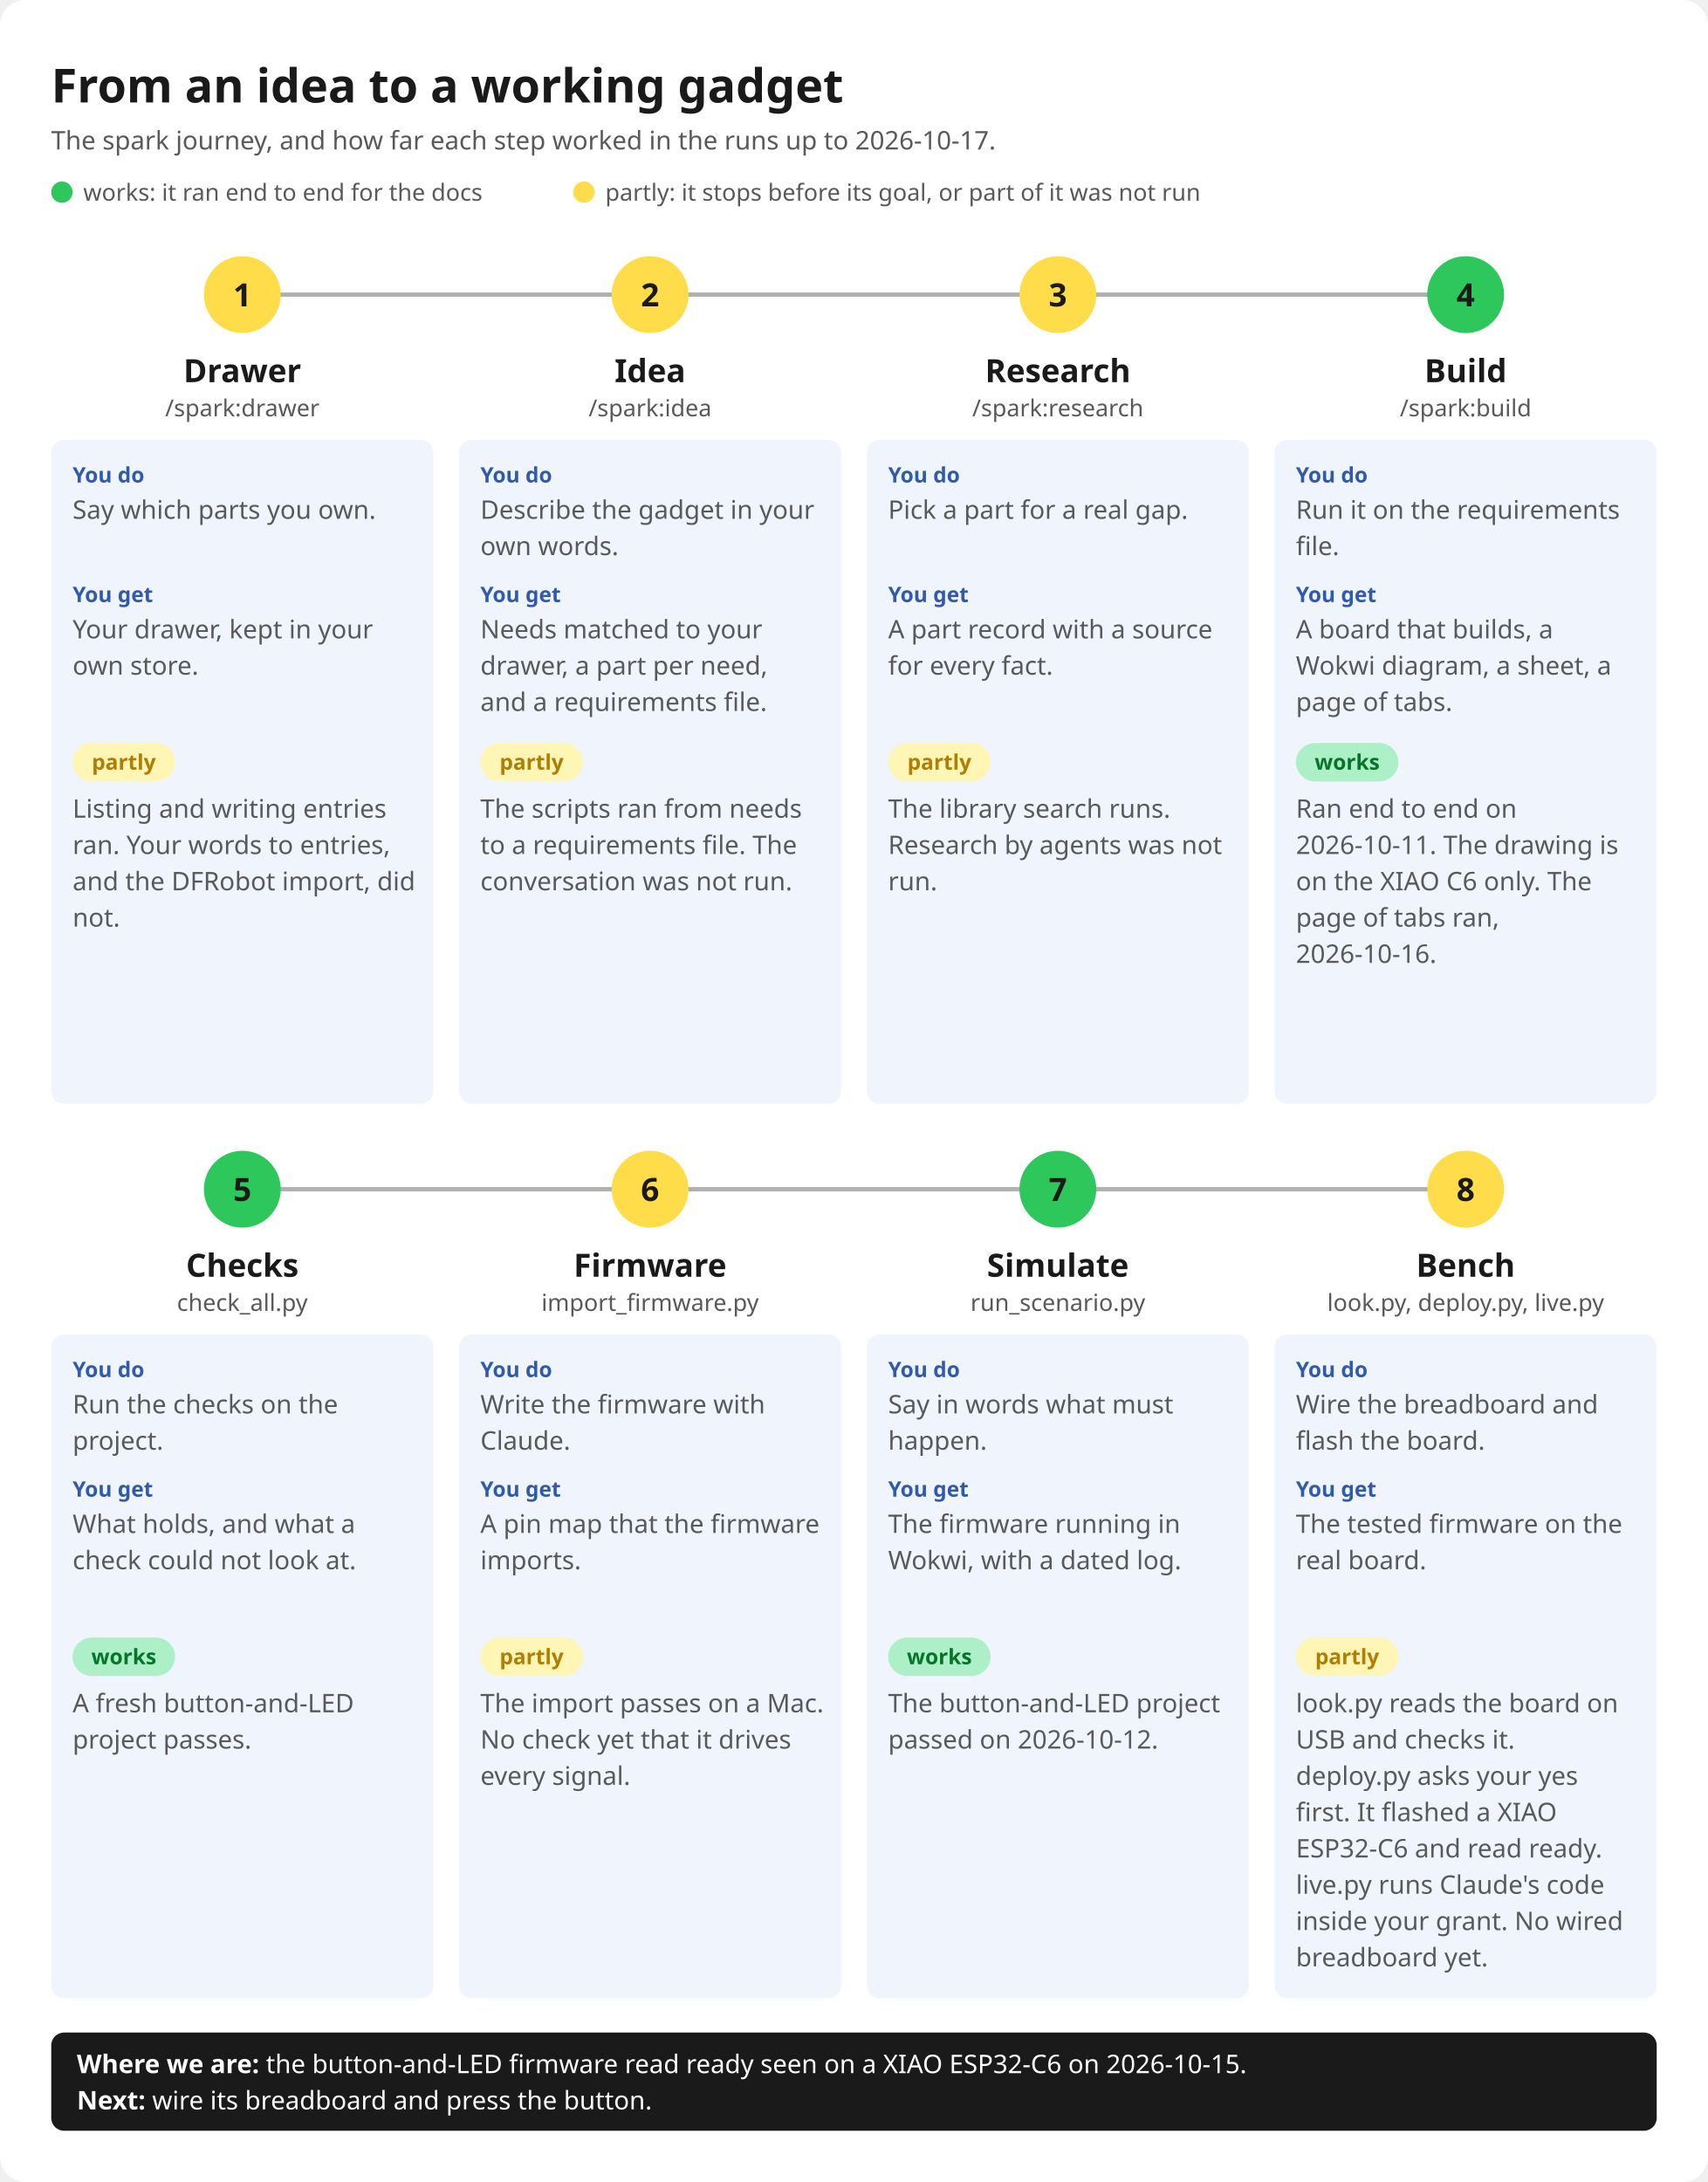
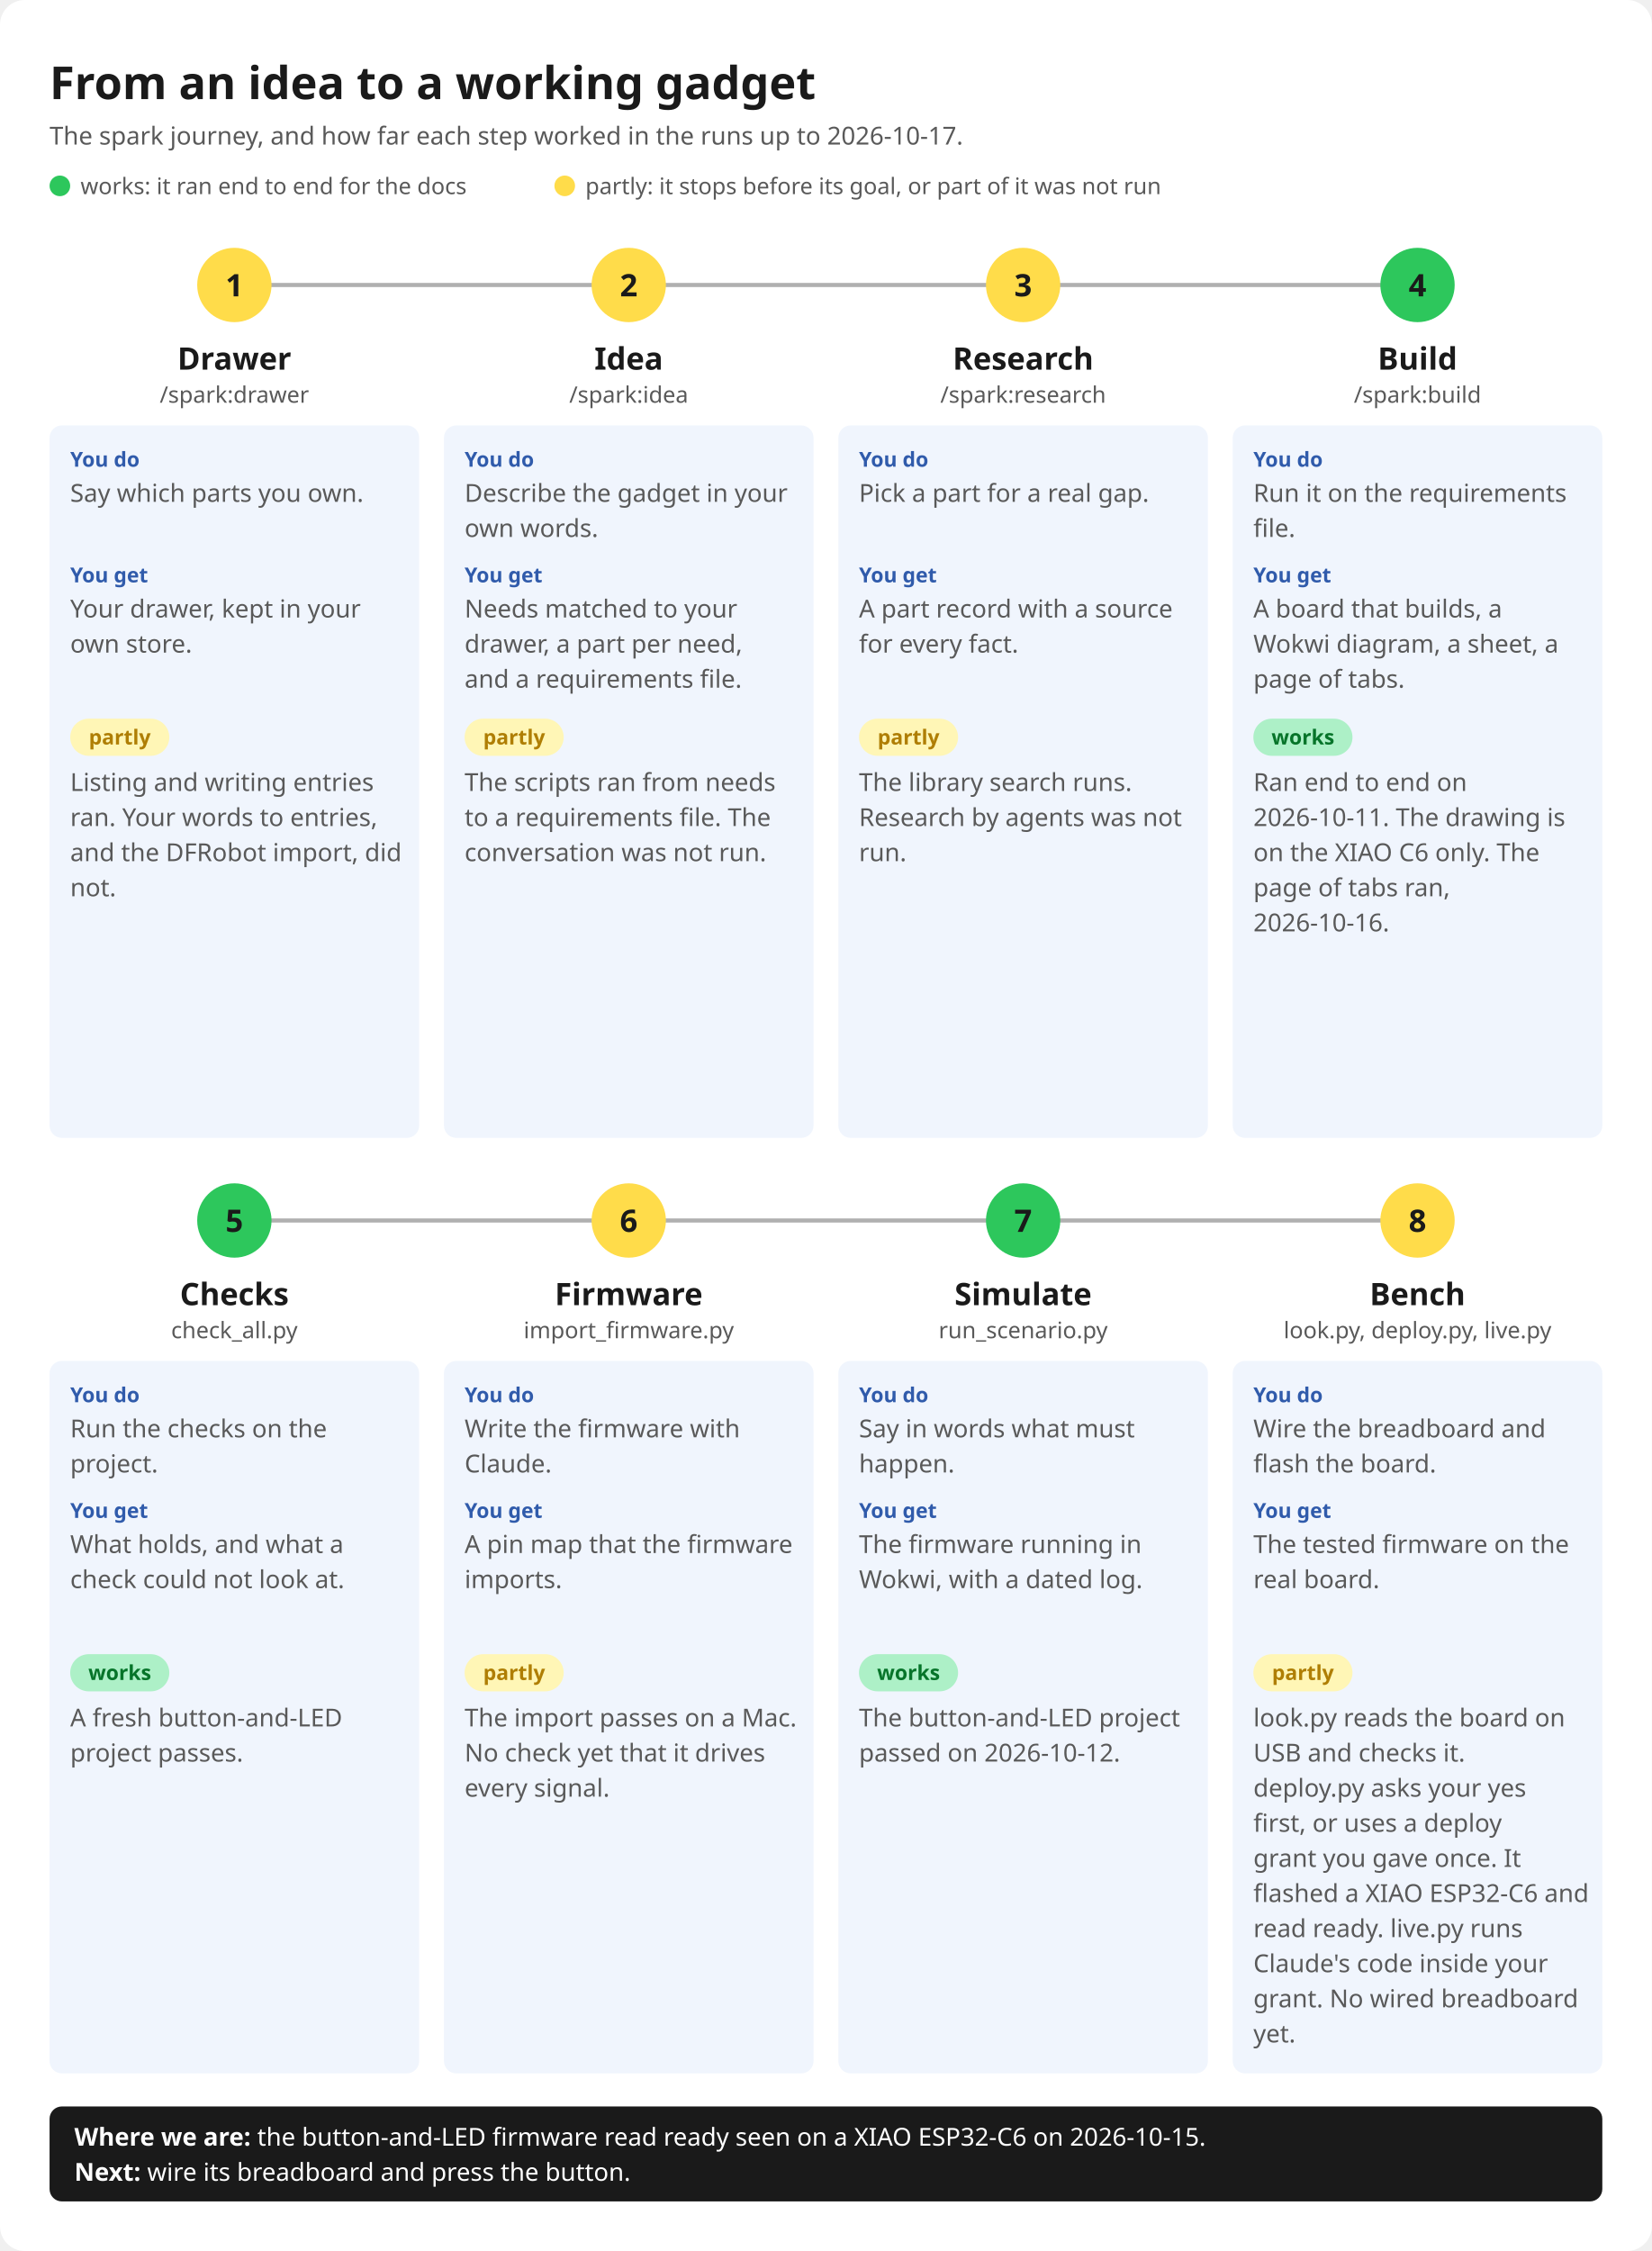
- <svg xmlns="http://www.w3.org/2000/svg" viewBox="0 0 1600 2044" width="1600" height="2044" font-family="'Noto Sans', 'Helvetica Neue', Helvetica, Arial, sans-serif">
-   <rect width="1600" height="2044" rx="24" fill="#ffffff" />
+ <svg xmlns="http://www.w3.org/2000/svg" viewBox="0 0 1600 2180" width="1600" height="2180" font-family="'Noto Sans', 'Helvetica Neue', Helvetica, Arial, sans-serif">
+   <rect width="1600" height="2180" rx="24" fill="#ffffff" />
  <text x="48" y="96" font-size="44" font-weight="bold" fill="#1a1a1a" text-anchor="start">From an idea to a working gadget</text>
  <text x="48" y="140" font-size="24" font-weight="normal" fill="#595959" text-anchor="start">The spark journey, and how far each step worked in the runs up to 2026-10-17.</text>
  <circle cx="58" cy="180" r="10" fill="#2dc75c" />
  <text x="78" y="188" font-size="22" font-weight="normal" fill="#595959" text-anchor="start">works: it ran end to end for the docs</text>
  <circle cx="547" cy="180" r="10" fill="#ffdc4a" />
  <text x="567" y="188" font-size="22" font-weight="normal" fill="#595959" text-anchor="start">partly: it stops before its goal, or part of it was not run</text>
  <line x1="227" y1="276" x2="1373" y2="276" stroke="#b0b0b0" stroke-width="4" />
  <circle cx="227" cy="276" r="36" fill="#ffdc4a" />
  <text x="227" y="287" font-size="30" font-weight="bold" fill="#1a1a1a" text-anchor="middle">1</text>
  <text x="227" y="358" font-size="30" font-weight="bold" fill="#1a1a1a" text-anchor="middle">Drawer</text>
  <text x="227" y="390" font-size="22" font-weight="normal" fill="#595959" text-anchor="middle">/spark:drawer</text>
-   <rect x="48" y="412" width="358" height="622" rx="12" fill="#f0f5fd" />
+   <rect x="48" y="412" width="358" height="690" rx="12" fill="#f0f5fd" />
  <text x="68" y="452" font-size="20" font-weight="bold" fill="#305bab" text-anchor="start">You do</text>
  <text x="68" y="486" font-size="24" font-weight="normal" fill="#595959" text-anchor="start">Say which parts you own.</text>
  <text x="68" y="564" font-size="20" font-weight="bold" fill="#305bab" text-anchor="start">You get</text>
  <text x="68" y="598" font-size="24" font-weight="normal" fill="#595959" text-anchor="start">Your drawer, kept in your</text>
  <text x="68" y="632" font-size="24" font-weight="normal" fill="#595959" text-anchor="start">own store.</text>
  <rect x="68" y="696" width="96" height="36" rx="18" fill="#fff6b6" />
  <text x="116" y="721" font-size="20" font-weight="bold" fill="#af7e04" text-anchor="middle">partly</text>
  <text x="68" y="766" font-size="24" font-weight="normal" fill="#595959" text-anchor="start">Listing and writing entries</text>
  <text x="68" y="800" font-size="24" font-weight="normal" fill="#595959" text-anchor="start">ran. Your words to entries,</text>
  <text x="68" y="834" font-size="24" font-weight="normal" fill="#595959" text-anchor="start">and the DFRobot import, did</text>
  <text x="68" y="868" font-size="24" font-weight="normal" fill="#595959" text-anchor="start">not.</text>
  <circle cx="609" cy="276" r="36" fill="#ffdc4a" />
  <text x="609" y="287" font-size="30" font-weight="bold" fill="#1a1a1a" text-anchor="middle">2</text>
  <text x="609" y="358" font-size="30" font-weight="bold" fill="#1a1a1a" text-anchor="middle">Idea</text>
  <text x="609" y="390" font-size="22" font-weight="normal" fill="#595959" text-anchor="middle">/spark:idea</text>
-   <rect x="430" y="412" width="358" height="622" rx="12" fill="#f0f5fd" />
+   <rect x="430" y="412" width="358" height="690" rx="12" fill="#f0f5fd" />
  <text x="450" y="452" font-size="20" font-weight="bold" fill="#305bab" text-anchor="start">You do</text>
  <text x="450" y="486" font-size="24" font-weight="normal" fill="#595959" text-anchor="start">Describe the gadget in your</text>
  <text x="450" y="520" font-size="24" font-weight="normal" fill="#595959" text-anchor="start">own words.</text>
  <text x="450" y="564" font-size="20" font-weight="bold" fill="#305bab" text-anchor="start">You get</text>
  <text x="450" y="598" font-size="24" font-weight="normal" fill="#595959" text-anchor="start">Needs matched to your</text>
  <text x="450" y="632" font-size="24" font-weight="normal" fill="#595959" text-anchor="start">drawer, a part per need,</text>
  <text x="450" y="666" font-size="24" font-weight="normal" fill="#595959" text-anchor="start">and a requirements file.</text>
  <rect x="450" y="696" width="96" height="36" rx="18" fill="#fff6b6" />
  <text x="498" y="721" font-size="20" font-weight="bold" fill="#af7e04" text-anchor="middle">partly</text>
  <text x="450" y="766" font-size="24" font-weight="normal" fill="#595959" text-anchor="start">The scripts ran from needs</text>
  <text x="450" y="800" font-size="24" font-weight="normal" fill="#595959" text-anchor="start">to a requirements file. The</text>
  <text x="450" y="834" font-size="24" font-weight="normal" fill="#595959" text-anchor="start">conversation was not run.</text>
  <circle cx="991" cy="276" r="36" fill="#ffdc4a" />
  <text x="991" y="287" font-size="30" font-weight="bold" fill="#1a1a1a" text-anchor="middle">3</text>
  <text x="991" y="358" font-size="30" font-weight="bold" fill="#1a1a1a" text-anchor="middle">Research</text>
  <text x="991" y="390" font-size="22" font-weight="normal" fill="#595959" text-anchor="middle">/spark:research</text>
-   <rect x="812" y="412" width="358" height="622" rx="12" fill="#f0f5fd" />
+   <rect x="812" y="412" width="358" height="690" rx="12" fill="#f0f5fd" />
  <text x="832" y="452" font-size="20" font-weight="bold" fill="#305bab" text-anchor="start">You do</text>
  <text x="832" y="486" font-size="24" font-weight="normal" fill="#595959" text-anchor="start">Pick a part for a real gap.</text>
  <text x="832" y="564" font-size="20" font-weight="bold" fill="#305bab" text-anchor="start">You get</text>
  <text x="832" y="598" font-size="24" font-weight="normal" fill="#595959" text-anchor="start">A part record with a source</text>
  <text x="832" y="632" font-size="24" font-weight="normal" fill="#595959" text-anchor="start">for every fact.</text>
  <rect x="832" y="696" width="96" height="36" rx="18" fill="#fff6b6" />
  <text x="880" y="721" font-size="20" font-weight="bold" fill="#af7e04" text-anchor="middle">partly</text>
  <text x="832" y="766" font-size="24" font-weight="normal" fill="#595959" text-anchor="start">The library search runs.</text>
  <text x="832" y="800" font-size="24" font-weight="normal" fill="#595959" text-anchor="start">Research by agents was not</text>
  <text x="832" y="834" font-size="24" font-weight="normal" fill="#595959" text-anchor="start">run.</text>
  <circle cx="1373" cy="276" r="36" fill="#2dc75c" />
  <text x="1373" y="287" font-size="30" font-weight="bold" fill="#1a1a1a" text-anchor="middle">4</text>
  <text x="1373" y="358" font-size="30" font-weight="bold" fill="#1a1a1a" text-anchor="middle">Build</text>
  <text x="1373" y="390" font-size="22" font-weight="normal" fill="#595959" text-anchor="middle">/spark:build</text>
-   <rect x="1194" y="412" width="358" height="622" rx="12" fill="#f0f5fd" />
+   <rect x="1194" y="412" width="358" height="690" rx="12" fill="#f0f5fd" />
  <text x="1214" y="452" font-size="20" font-weight="bold" fill="#305bab" text-anchor="start">You do</text>
  <text x="1214" y="486" font-size="24" font-weight="normal" fill="#595959" text-anchor="start">Run it on the requirements</text>
  <text x="1214" y="520" font-size="24" font-weight="normal" fill="#595959" text-anchor="start">file.</text>
  <text x="1214" y="564" font-size="20" font-weight="bold" fill="#305bab" text-anchor="start">You get</text>
  <text x="1214" y="598" font-size="24" font-weight="normal" fill="#595959" text-anchor="start">A board that builds, a</text>
  <text x="1214" y="632" font-size="24" font-weight="normal" fill="#595959" text-anchor="start">Wokwi diagram, a sheet, a</text>
  <text x="1214" y="666" font-size="24" font-weight="normal" fill="#595959" text-anchor="start">page of tabs.</text>
  <rect x="1214" y="696" width="96" height="36" rx="18" fill="#adf0c7" />
  <text x="1262" y="721" font-size="20" font-weight="bold" fill="#067429" text-anchor="middle">works</text>
  <text x="1214" y="766" font-size="24" font-weight="normal" fill="#595959" text-anchor="start">Ran end to end on</text>
  <text x="1214" y="800" font-size="24" font-weight="normal" fill="#595959" text-anchor="start">2026-10-11. The drawing is</text>
  <text x="1214" y="834" font-size="24" font-weight="normal" fill="#595959" text-anchor="start">on the XIAO C6 only. The</text>
  <text x="1214" y="868" font-size="24" font-weight="normal" fill="#595959" text-anchor="start">page of tabs ran,</text>
  <text x="1214" y="902" font-size="24" font-weight="normal" fill="#595959" text-anchor="start">2026-10-16.</text>
-   <line x1="227" y1="1114" x2="1373" y2="1114" stroke="#b0b0b0" stroke-width="4" />
-   <circle cx="227" cy="1114" r="36" fill="#2dc75c" />
-   <text x="227" y="1125" font-size="30" font-weight="bold" fill="#1a1a1a" text-anchor="middle">5</text>
-   <text x="227" y="1196" font-size="30" font-weight="bold" fill="#1a1a1a" text-anchor="middle">Checks</text>
-   <text x="227" y="1228" font-size="22" font-weight="normal" fill="#595959" text-anchor="middle">check_all.py</text>
-   <rect x="48" y="1250" width="358" height="622" rx="12" fill="#f0f5fd" />
-   <text x="68" y="1290" font-size="20" font-weight="bold" fill="#305bab" text-anchor="start">You do</text>
-   <text x="68" y="1324" font-size="24" font-weight="normal" fill="#595959" text-anchor="start">Run the checks on the</text>
-   <text x="68" y="1358" font-size="24" font-weight="normal" fill="#595959" text-anchor="start">project.</text>
-   <text x="68" y="1402" font-size="20" font-weight="bold" fill="#305bab" text-anchor="start">You get</text>
-   <text x="68" y="1436" font-size="24" font-weight="normal" fill="#595959" text-anchor="start">What holds, and what a</text>
-   <text x="68" y="1470" font-size="24" font-weight="normal" fill="#595959" text-anchor="start">check could not look at.</text>
-   <rect x="68" y="1534" width="96" height="36" rx="18" fill="#adf0c7" />
-   <text x="116" y="1559" font-size="20" font-weight="bold" fill="#067429" text-anchor="middle">works</text>
-   <text x="68" y="1604" font-size="24" font-weight="normal" fill="#595959" text-anchor="start">A fresh button-and-LED</text>
-   <text x="68" y="1638" font-size="24" font-weight="normal" fill="#595959" text-anchor="start">project passes.</text>
-   <circle cx="609" cy="1114" r="36" fill="#ffdc4a" />
-   <text x="609" y="1125" font-size="30" font-weight="bold" fill="#1a1a1a" text-anchor="middle">6</text>
-   <text x="609" y="1196" font-size="30" font-weight="bold" fill="#1a1a1a" text-anchor="middle">Firmware</text>
-   <text x="609" y="1228" font-size="22" font-weight="normal" fill="#595959" text-anchor="middle">import_firmware.py</text>
-   <rect x="430" y="1250" width="358" height="622" rx="12" fill="#f0f5fd" />
-   <text x="450" y="1290" font-size="20" font-weight="bold" fill="#305bab" text-anchor="start">You do</text>
-   <text x="450" y="1324" font-size="24" font-weight="normal" fill="#595959" text-anchor="start">Write the firmware with</text>
-   <text x="450" y="1358" font-size="24" font-weight="normal" fill="#595959" text-anchor="start">Claude.</text>
-   <text x="450" y="1402" font-size="20" font-weight="bold" fill="#305bab" text-anchor="start">You get</text>
-   <text x="450" y="1436" font-size="24" font-weight="normal" fill="#595959" text-anchor="start">A pin map that the firmware</text>
-   <text x="450" y="1470" font-size="24" font-weight="normal" fill="#595959" text-anchor="start">imports.</text>
-   <rect x="450" y="1534" width="96" height="36" rx="18" fill="#fff6b6" />
-   <text x="498" y="1559" font-size="20" font-weight="bold" fill="#af7e04" text-anchor="middle">partly</text>
-   <text x="450" y="1604" font-size="24" font-weight="normal" fill="#595959" text-anchor="start">The import passes on a Mac.</text>
-   <text x="450" y="1638" font-size="24" font-weight="normal" fill="#595959" text-anchor="start">No check yet that it drives</text>
-   <text x="450" y="1672" font-size="24" font-weight="normal" fill="#595959" text-anchor="start">every signal.</text>
-   <circle cx="991" cy="1114" r="36" fill="#2dc75c" />
-   <text x="991" y="1125" font-size="30" font-weight="bold" fill="#1a1a1a" text-anchor="middle">7</text>
-   <text x="991" y="1196" font-size="30" font-weight="bold" fill="#1a1a1a" text-anchor="middle">Simulate</text>
-   <text x="991" y="1228" font-size="22" font-weight="normal" fill="#595959" text-anchor="middle">run_scenario.py</text>
-   <rect x="812" y="1250" width="358" height="622" rx="12" fill="#f0f5fd" />
-   <text x="832" y="1290" font-size="20" font-weight="bold" fill="#305bab" text-anchor="start">You do</text>
-   <text x="832" y="1324" font-size="24" font-weight="normal" fill="#595959" text-anchor="start">Say in words what must</text>
-   <text x="832" y="1358" font-size="24" font-weight="normal" fill="#595959" text-anchor="start">happen.</text>
-   <text x="832" y="1402" font-size="20" font-weight="bold" fill="#305bab" text-anchor="start">You get</text>
-   <text x="832" y="1436" font-size="24" font-weight="normal" fill="#595959" text-anchor="start">The firmware running in</text>
-   <text x="832" y="1470" font-size="24" font-weight="normal" fill="#595959" text-anchor="start">Wokwi, with a dated log.</text>
-   <rect x="832" y="1534" width="96" height="36" rx="18" fill="#adf0c7" />
-   <text x="880" y="1559" font-size="20" font-weight="bold" fill="#067429" text-anchor="middle">works</text>
-   <text x="832" y="1604" font-size="24" font-weight="normal" fill="#595959" text-anchor="start">The button-and-LED project</text>
-   <text x="832" y="1638" font-size="24" font-weight="normal" fill="#595959" text-anchor="start">passed on 2026-10-12.</text>
-   <circle cx="1373" cy="1114" r="36" fill="#ffdc4a" />
-   <text x="1373" y="1125" font-size="30" font-weight="bold" fill="#1a1a1a" text-anchor="middle">8</text>
-   <text x="1373" y="1196" font-size="30" font-weight="bold" fill="#1a1a1a" text-anchor="middle">Bench</text>
-   <text x="1373" y="1228" font-size="22" font-weight="normal" fill="#595959" text-anchor="middle">look.py, deploy.py, live.py</text>
-   <rect x="1194" y="1250" width="358" height="622" rx="12" fill="#f0f5fd" />
-   <text x="1214" y="1290" font-size="20" font-weight="bold" fill="#305bab" text-anchor="start">You do</text>
-   <text x="1214" y="1324" font-size="24" font-weight="normal" fill="#595959" text-anchor="start">Wire the breadboard and</text>
-   <text x="1214" y="1358" font-size="24" font-weight="normal" fill="#595959" text-anchor="start">flash the board.</text>
-   <text x="1214" y="1402" font-size="20" font-weight="bold" fill="#305bab" text-anchor="start">You get</text>
-   <text x="1214" y="1436" font-size="24" font-weight="normal" fill="#595959" text-anchor="start">The tested firmware on the</text>
-   <text x="1214" y="1470" font-size="24" font-weight="normal" fill="#595959" text-anchor="start">real board.</text>
-   <rect x="1214" y="1534" width="96" height="36" rx="18" fill="#fff6b6" />
-   <text x="1262" y="1559" font-size="20" font-weight="bold" fill="#af7e04" text-anchor="middle">partly</text>
-   <text x="1214" y="1604" font-size="24" font-weight="normal" fill="#595959" text-anchor="start">look.py reads the board on</text>
-   <text x="1214" y="1638" font-size="24" font-weight="normal" fill="#595959" text-anchor="start">USB and checks it.</text>
-   <text x="1214" y="1672" font-size="24" font-weight="normal" fill="#595959" text-anchor="start">deploy.py asks your yes</text>
-   <text x="1214" y="1706" font-size="24" font-weight="normal" fill="#595959" text-anchor="start">first. It flashed a XIAO</text>
-   <text x="1214" y="1740" font-size="24" font-weight="normal" fill="#595959" text-anchor="start">ESP32-C6 and read ready.</text>
-   <text x="1214" y="1774" font-size="24" font-weight="normal" fill="#595959" text-anchor="start">live.py runs Claude's code</text>
-   <text x="1214" y="1808" font-size="24" font-weight="normal" fill="#595959" text-anchor="start">inside your grant. No wired</text>
-   <text x="1214" y="1842" font-size="24" font-weight="normal" fill="#595959" text-anchor="start">breadboard yet.</text>
-   <rect x="48" y="1904" width="1504" height="92" rx="12" fill="#1a1a1a" />
-   <text x="72" y="1942" font-size="24" fill="#ffffff">
+   <line x1="227" y1="1182" x2="1373" y2="1182" stroke="#b0b0b0" stroke-width="4" />
+   <circle cx="227" cy="1182" r="36" fill="#2dc75c" />
+   <text x="227" y="1193" font-size="30" font-weight="bold" fill="#1a1a1a" text-anchor="middle">5</text>
+   <text x="227" y="1264" font-size="30" font-weight="bold" fill="#1a1a1a" text-anchor="middle">Checks</text>
+   <text x="227" y="1296" font-size="22" font-weight="normal" fill="#595959" text-anchor="middle">check_all.py</text>
+   <rect x="48" y="1318" width="358" height="690" rx="12" fill="#f0f5fd" />
+   <text x="68" y="1358" font-size="20" font-weight="bold" fill="#305bab" text-anchor="start">You do</text>
+   <text x="68" y="1392" font-size="24" font-weight="normal" fill="#595959" text-anchor="start">Run the checks on the</text>
+   <text x="68" y="1426" font-size="24" font-weight="normal" fill="#595959" text-anchor="start">project.</text>
+   <text x="68" y="1470" font-size="20" font-weight="bold" fill="#305bab" text-anchor="start">You get</text>
+   <text x="68" y="1504" font-size="24" font-weight="normal" fill="#595959" text-anchor="start">What holds, and what a</text>
+   <text x="68" y="1538" font-size="24" font-weight="normal" fill="#595959" text-anchor="start">check could not look at.</text>
+   <rect x="68" y="1602" width="96" height="36" rx="18" fill="#adf0c7" />
+   <text x="116" y="1627" font-size="20" font-weight="bold" fill="#067429" text-anchor="middle">works</text>
+   <text x="68" y="1672" font-size="24" font-weight="normal" fill="#595959" text-anchor="start">A fresh button-and-LED</text>
+   <text x="68" y="1706" font-size="24" font-weight="normal" fill="#595959" text-anchor="start">project passes.</text>
+   <circle cx="609" cy="1182" r="36" fill="#ffdc4a" />
+   <text x="609" y="1193" font-size="30" font-weight="bold" fill="#1a1a1a" text-anchor="middle">6</text>
+   <text x="609" y="1264" font-size="30" font-weight="bold" fill="#1a1a1a" text-anchor="middle">Firmware</text>
+   <text x="609" y="1296" font-size="22" font-weight="normal" fill="#595959" text-anchor="middle">import_firmware.py</text>
+   <rect x="430" y="1318" width="358" height="690" rx="12" fill="#f0f5fd" />
+   <text x="450" y="1358" font-size="20" font-weight="bold" fill="#305bab" text-anchor="start">You do</text>
+   <text x="450" y="1392" font-size="24" font-weight="normal" fill="#595959" text-anchor="start">Write the firmware with</text>
+   <text x="450" y="1426" font-size="24" font-weight="normal" fill="#595959" text-anchor="start">Claude.</text>
+   <text x="450" y="1470" font-size="20" font-weight="bold" fill="#305bab" text-anchor="start">You get</text>
+   <text x="450" y="1504" font-size="24" font-weight="normal" fill="#595959" text-anchor="start">A pin map that the firmware</text>
+   <text x="450" y="1538" font-size="24" font-weight="normal" fill="#595959" text-anchor="start">imports.</text>
+   <rect x="450" y="1602" width="96" height="36" rx="18" fill="#fff6b6" />
+   <text x="498" y="1627" font-size="20" font-weight="bold" fill="#af7e04" text-anchor="middle">partly</text>
+   <text x="450" y="1672" font-size="24" font-weight="normal" fill="#595959" text-anchor="start">The import passes on a Mac.</text>
+   <text x="450" y="1706" font-size="24" font-weight="normal" fill="#595959" text-anchor="start">No check yet that it drives</text>
+   <text x="450" y="1740" font-size="24" font-weight="normal" fill="#595959" text-anchor="start">every signal.</text>
+   <circle cx="991" cy="1182" r="36" fill="#2dc75c" />
+   <text x="991" y="1193" font-size="30" font-weight="bold" fill="#1a1a1a" text-anchor="middle">7</text>
+   <text x="991" y="1264" font-size="30" font-weight="bold" fill="#1a1a1a" text-anchor="middle">Simulate</text>
+   <text x="991" y="1296" font-size="22" font-weight="normal" fill="#595959" text-anchor="middle">run_scenario.py</text>
+   <rect x="812" y="1318" width="358" height="690" rx="12" fill="#f0f5fd" />
+   <text x="832" y="1358" font-size="20" font-weight="bold" fill="#305bab" text-anchor="start">You do</text>
+   <text x="832" y="1392" font-size="24" font-weight="normal" fill="#595959" text-anchor="start">Say in words what must</text>
+   <text x="832" y="1426" font-size="24" font-weight="normal" fill="#595959" text-anchor="start">happen.</text>
+   <text x="832" y="1470" font-size="20" font-weight="bold" fill="#305bab" text-anchor="start">You get</text>
+   <text x="832" y="1504" font-size="24" font-weight="normal" fill="#595959" text-anchor="start">The firmware running in</text>
+   <text x="832" y="1538" font-size="24" font-weight="normal" fill="#595959" text-anchor="start">Wokwi, with a dated log.</text>
+   <rect x="832" y="1602" width="96" height="36" rx="18" fill="#adf0c7" />
+   <text x="880" y="1627" font-size="20" font-weight="bold" fill="#067429" text-anchor="middle">works</text>
+   <text x="832" y="1672" font-size="24" font-weight="normal" fill="#595959" text-anchor="start">The button-and-LED project</text>
+   <text x="832" y="1706" font-size="24" font-weight="normal" fill="#595959" text-anchor="start">passed on 2026-10-12.</text>
+   <circle cx="1373" cy="1182" r="36" fill="#ffdc4a" />
+   <text x="1373" y="1193" font-size="30" font-weight="bold" fill="#1a1a1a" text-anchor="middle">8</text>
+   <text x="1373" y="1264" font-size="30" font-weight="bold" fill="#1a1a1a" text-anchor="middle">Bench</text>
+   <text x="1373" y="1296" font-size="22" font-weight="normal" fill="#595959" text-anchor="middle">look.py, deploy.py, live.py</text>
+   <rect x="1194" y="1318" width="358" height="690" rx="12" fill="#f0f5fd" />
+   <text x="1214" y="1358" font-size="20" font-weight="bold" fill="#305bab" text-anchor="start">You do</text>
+   <text x="1214" y="1392" font-size="24" font-weight="normal" fill="#595959" text-anchor="start">Wire the breadboard and</text>
+   <text x="1214" y="1426" font-size="24" font-weight="normal" fill="#595959" text-anchor="start">flash the board.</text>
+   <text x="1214" y="1470" font-size="20" font-weight="bold" fill="#305bab" text-anchor="start">You get</text>
+   <text x="1214" y="1504" font-size="24" font-weight="normal" fill="#595959" text-anchor="start">The tested firmware on the</text>
+   <text x="1214" y="1538" font-size="24" font-weight="normal" fill="#595959" text-anchor="start">real board.</text>
+   <rect x="1214" y="1602" width="96" height="36" rx="18" fill="#fff6b6" />
+   <text x="1262" y="1627" font-size="20" font-weight="bold" fill="#af7e04" text-anchor="middle">partly</text>
+   <text x="1214" y="1672" font-size="24" font-weight="normal" fill="#595959" text-anchor="start">look.py reads the board on</text>
+   <text x="1214" y="1706" font-size="24" font-weight="normal" fill="#595959" text-anchor="start">USB and checks it.</text>
+   <text x="1214" y="1740" font-size="24" font-weight="normal" fill="#595959" text-anchor="start">deploy.py asks your yes</text>
+   <text x="1214" y="1774" font-size="24" font-weight="normal" fill="#595959" text-anchor="start">first, or uses a deploy</text>
+   <text x="1214" y="1808" font-size="24" font-weight="normal" fill="#595959" text-anchor="start">grant you gave once. It</text>
+   <text x="1214" y="1842" font-size="24" font-weight="normal" fill="#595959" text-anchor="start">flashed a XIAO ESP32-C6 and</text>
+   <text x="1214" y="1876" font-size="24" font-weight="normal" fill="#595959" text-anchor="start">read ready. live.py runs</text>
+   <text x="1214" y="1910" font-size="24" font-weight="normal" fill="#595959" text-anchor="start">Claude's code inside your</text>
+   <text x="1214" y="1944" font-size="24" font-weight="normal" fill="#595959" text-anchor="start">grant. No wired breadboard</text>
+   <text x="1214" y="1978" font-size="24" font-weight="normal" fill="#595959" text-anchor="start">yet.</text>
+   <rect x="48" y="2040" width="1504" height="92" rx="12" fill="#1a1a1a" />
+   <text x="72" y="2078" font-size="24" fill="#ffffff">
    <tspan font-weight="bold">Where we are:</tspan> the button-and-LED firmware read ready seen on a XIAO ESP32-C6 on 2026-10-15.</text>
-   <text x="72" y="1976" font-size="24" fill="#ffffff">
+   <text x="72" y="2112" font-size="24" fill="#ffffff">
    <tspan font-weight="bold">Next:</tspan> wire its breadboard and press the button.</text>
</svg>
